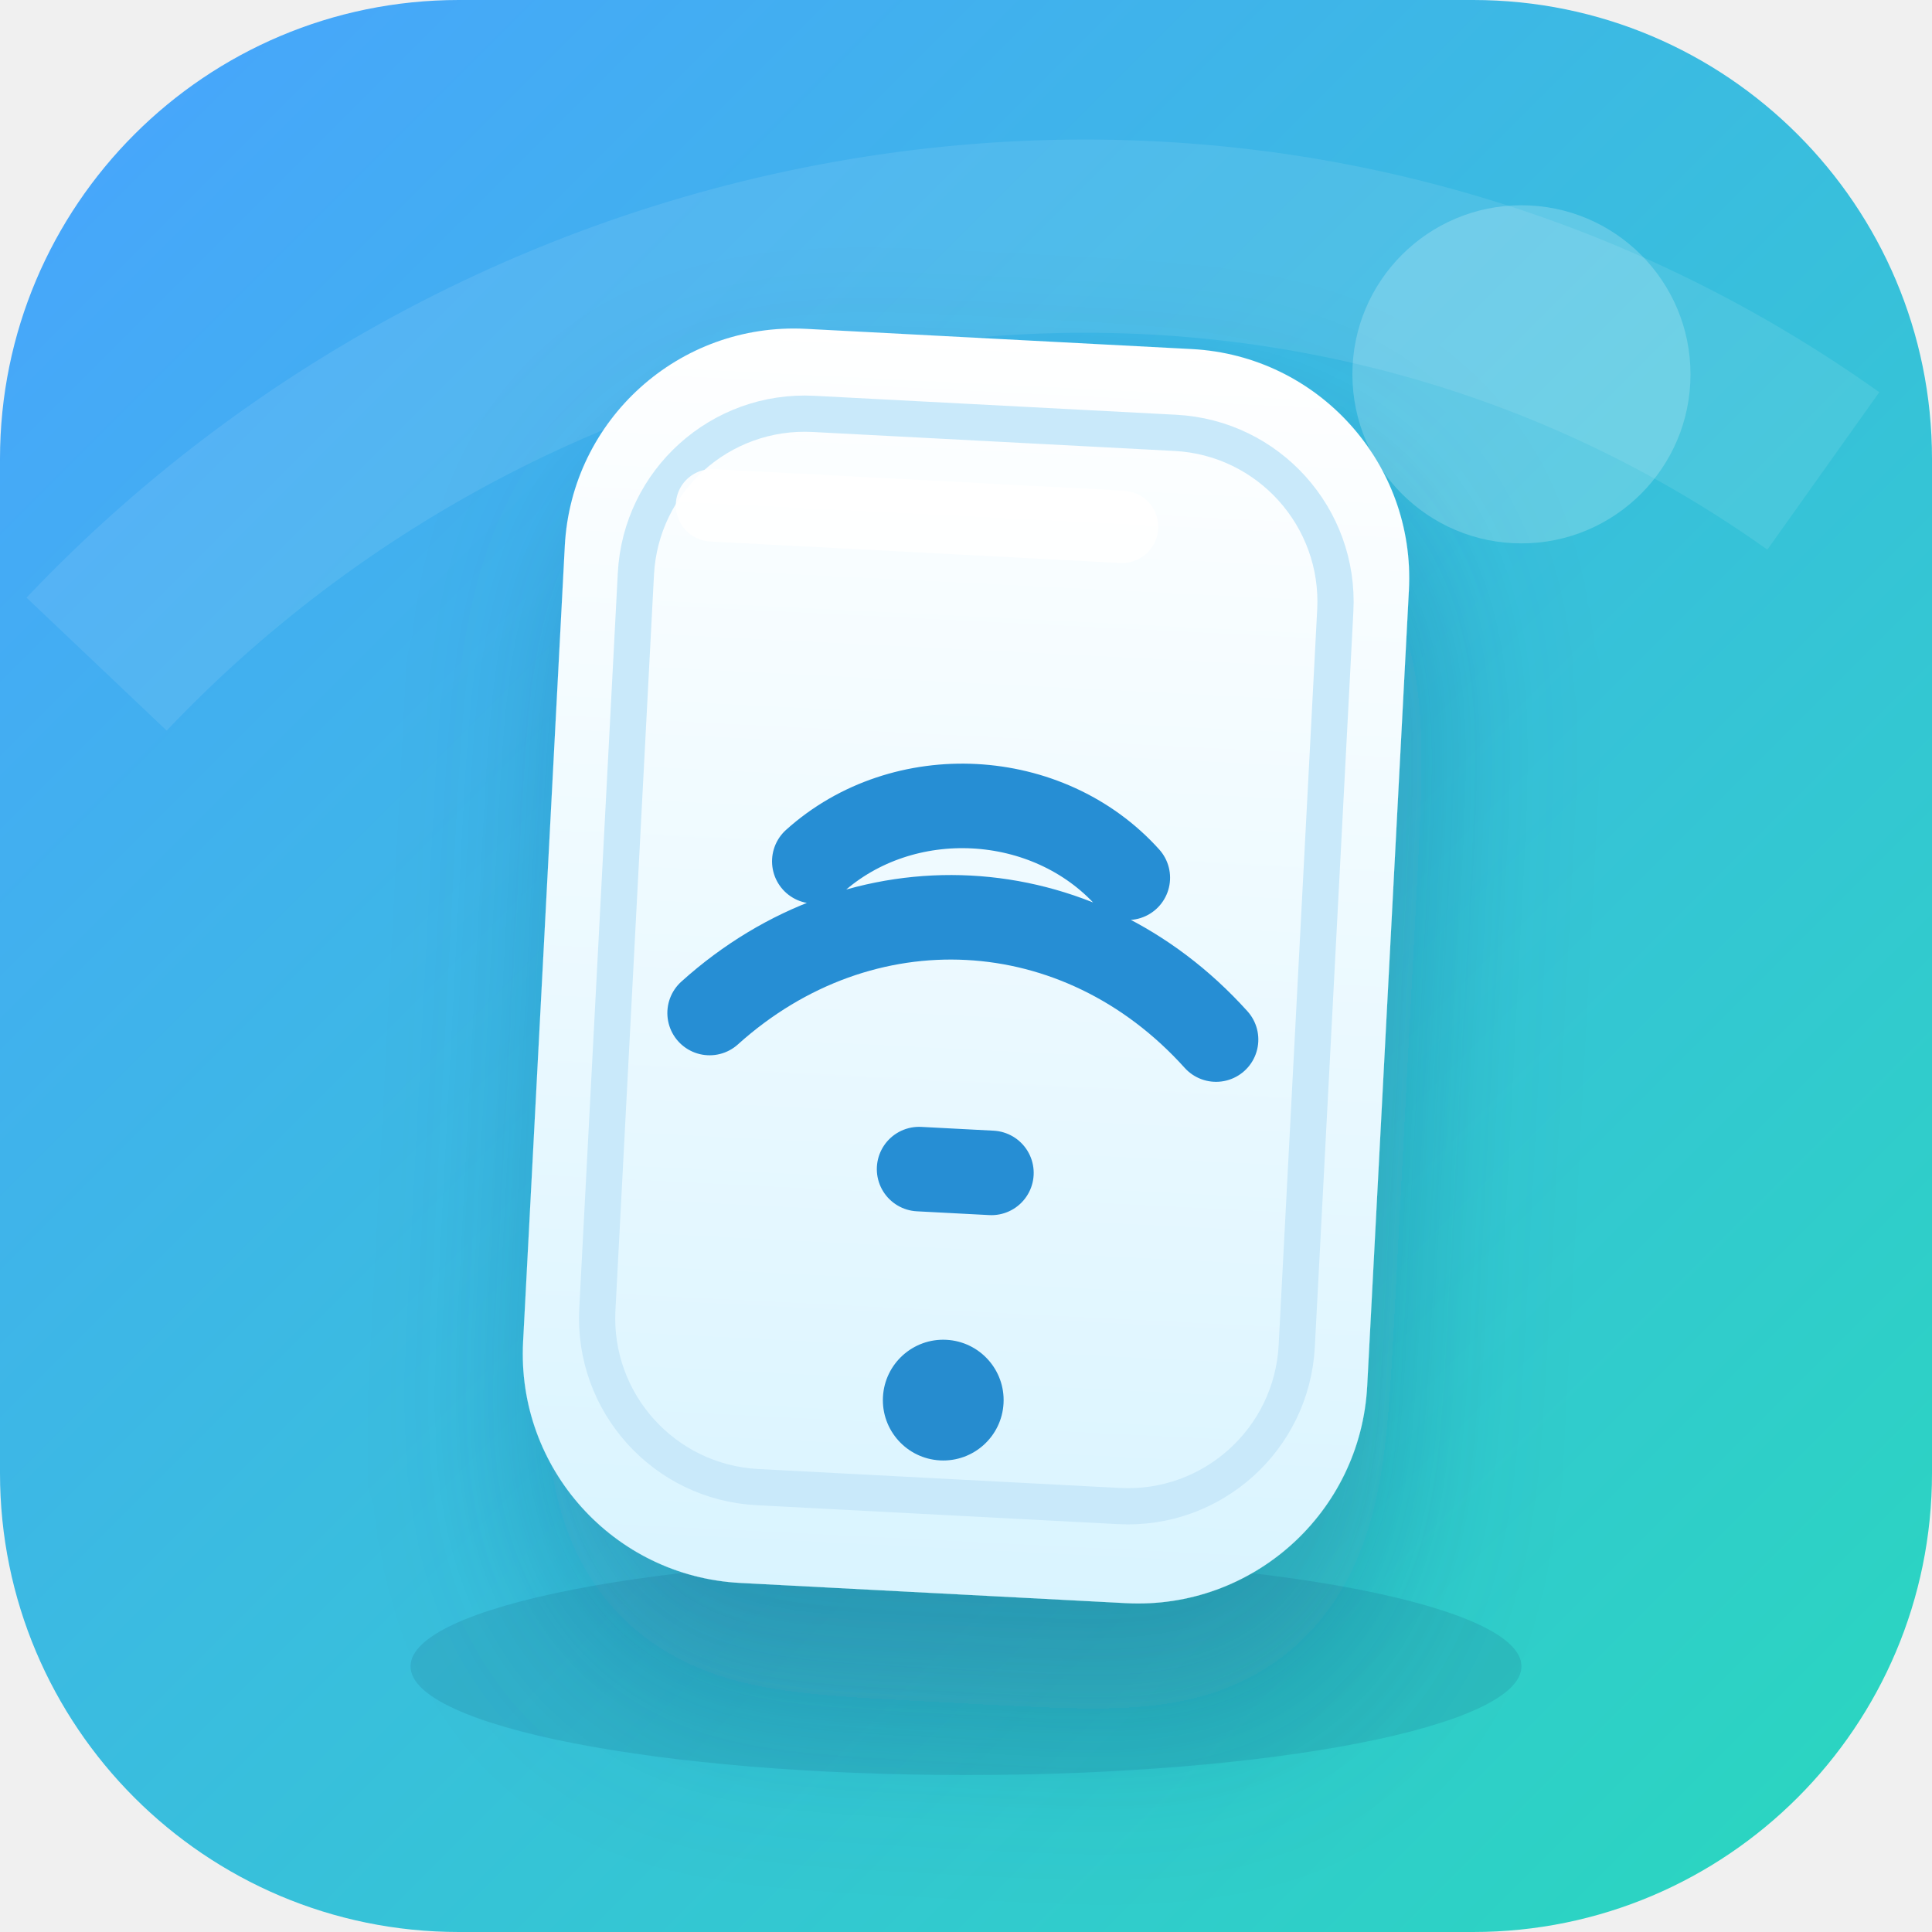
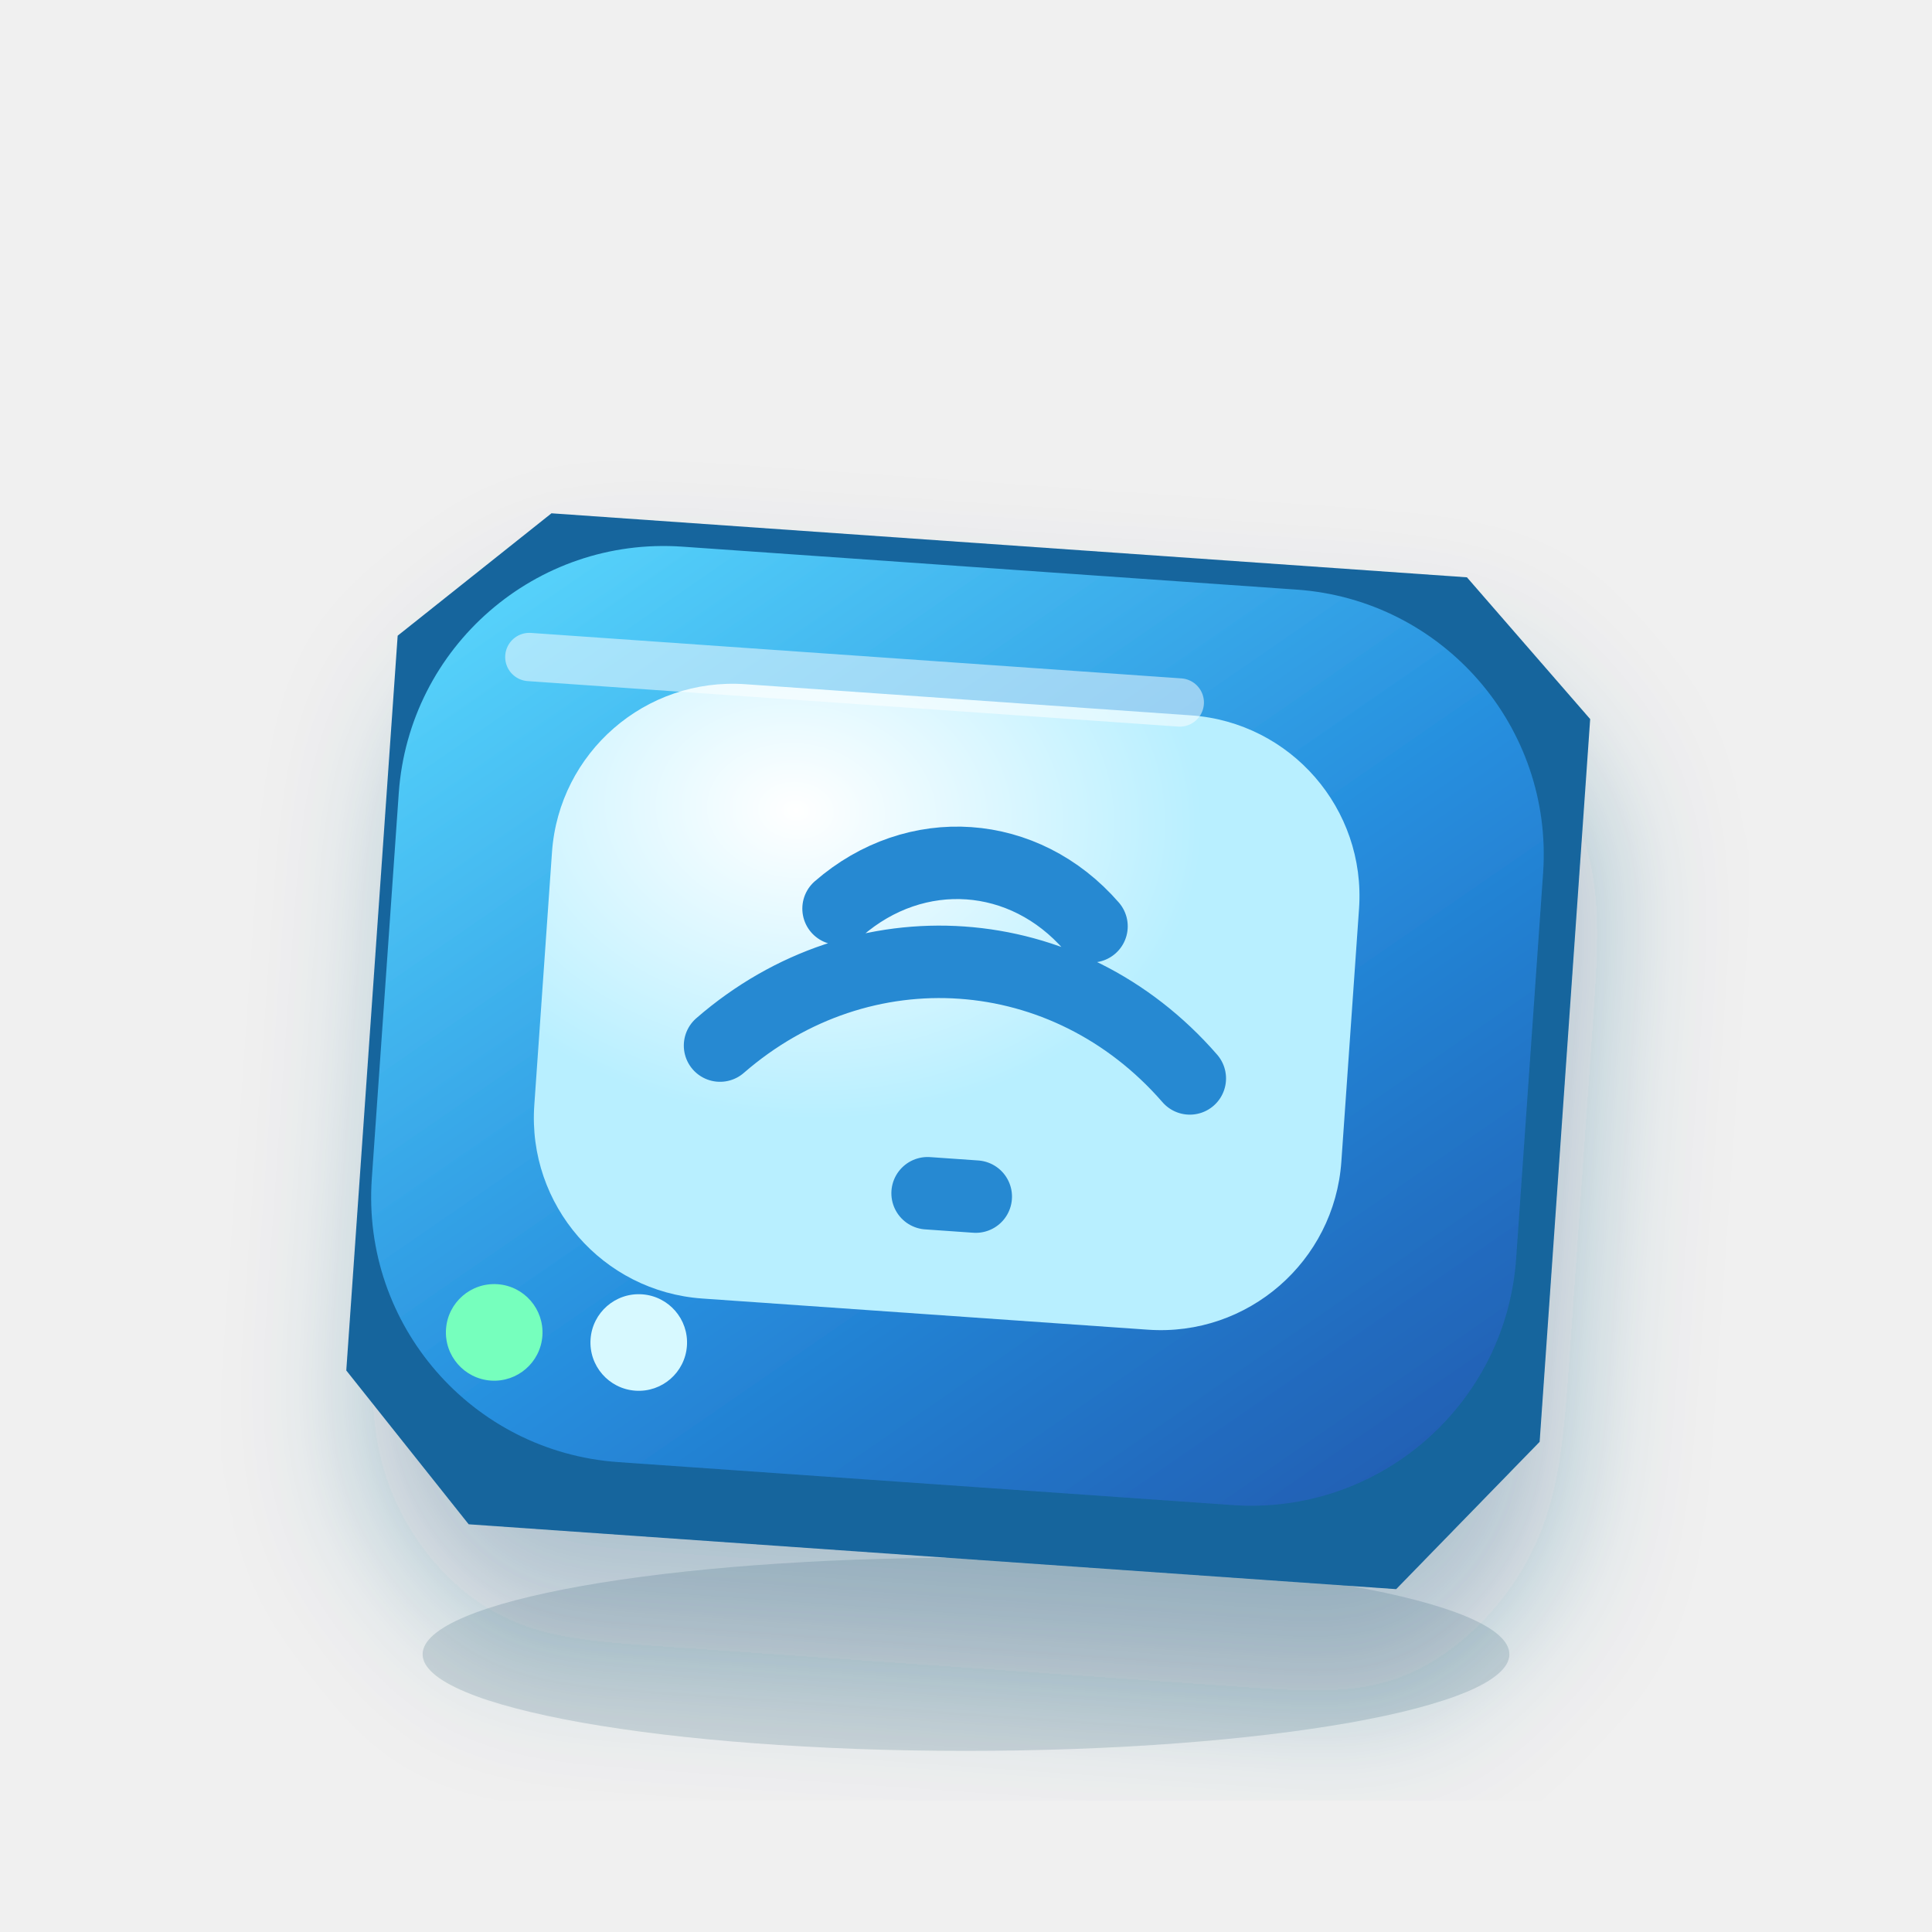
<svg xmlns="http://www.w3.org/2000/svg" viewBox="0 0 160 160">
  <defs>
-     <linearGradient id="g" x2="1" y2="1">
-       <stop stop-color="#49a3ff" />
-       <stop offset="1" stop-color="#29d8bd" />
+     <linearGradient id="a" x2="1" y2="1">
+       <stop stop-color="#5ddcff" />
+       <stop offset=".55" stop-color="#258ddd" />
+       <stop offset="1" stop-color="#2258ad" />
    </linearGradient>
-     <linearGradient id="p" x2="0" y2="1">
+     <radialGradient id="b" cx="30%" cy="20%">
      <stop stop-color="#fff" />
-       <stop offset="1" stop-color="#d9f4ff" />
-     </linearGradient>
-     <filter id="s" x="-30%" y="-30%" width="160%" height="180%">
-       <feDropShadow dy="9" stdDeviation="7" flood-color="#155f91" flood-opacity=".35" />
+       <stop offset="1" stop-color="#b8efff" />
+     </radialGradient>
+     <filter id="s">
+       <feDropShadow dy="9" stdDeviation="6" flood-color="#1d5b83" flood-opacity=".32" />
    </filter>
  </defs>
-   <rect width="160" height="160" rx="38" fill="url(#g)" />
-   <path d="M8 55C45 16 106 7 151 39" fill="none" stroke="#fff" stroke-width="16" opacity=".09" />
-   <ellipse cx="80" cy="138" rx="46" ry="9" fill="#176f8e" opacity=".2" />
-   <g filter="url(#s)" transform="rotate(3 80 80)">
-     <rect x="45" y="28" width="70" height="104" rx="19" fill="url(#p)" />
-     <rect x="51" y="35" width="58" height="89" rx="14" fill="none" stroke="#c9e9fa" stroke-width="3" />
-     <path d="M59 85c12-12 30-12 42 0M67 72c7-7 19-7 26 0M77 97h6" fill="none" stroke="#278ed4" stroke-width="7" stroke-linecap="round" />
-     <path d="M57 43h34" stroke="#fff" stroke-width="6" stroke-linecap="round" opacity=".9" />
-     <circle cx="80" cy="116" r="5" fill="#258ccf" />
+   <ellipse cx="80" cy="137" rx="45" ry="8" fill="#3c6576" opacity=".2" />
+   <g filter="url(#s)" transform="rotate(4 80 82)">
+     <path d="M31 56 43 45h76l11 11v60l-11 13H42l-11-12z" fill="#17659d" />
+     <rect x="32" y="47" width="95" height="76" rx="22" fill="url(#a)" />
+     <rect x="45" y="58" width="67" height="51" rx="15" fill="url(#b)" />
+     <path d="M60 88c11-11 28-11 39 0M69 76c6-6 15-6 21 0M78 99h4" fill="none" stroke="#2789d2" stroke-width="6" stroke-linecap="round" />
+     <circle cx="43" cy="113" r="4" fill="#76ffbd" />
+     <circle cx="55" cy="113" r="4" fill="#d7f9ff" />
+     <path d="M42 57h54" stroke="#fff" stroke-width="4" stroke-linecap="round" opacity=".5" />
  </g>
-   <circle cx="126" cy="31" r="14" fill="#fff" opacity=".2" />
</svg>
